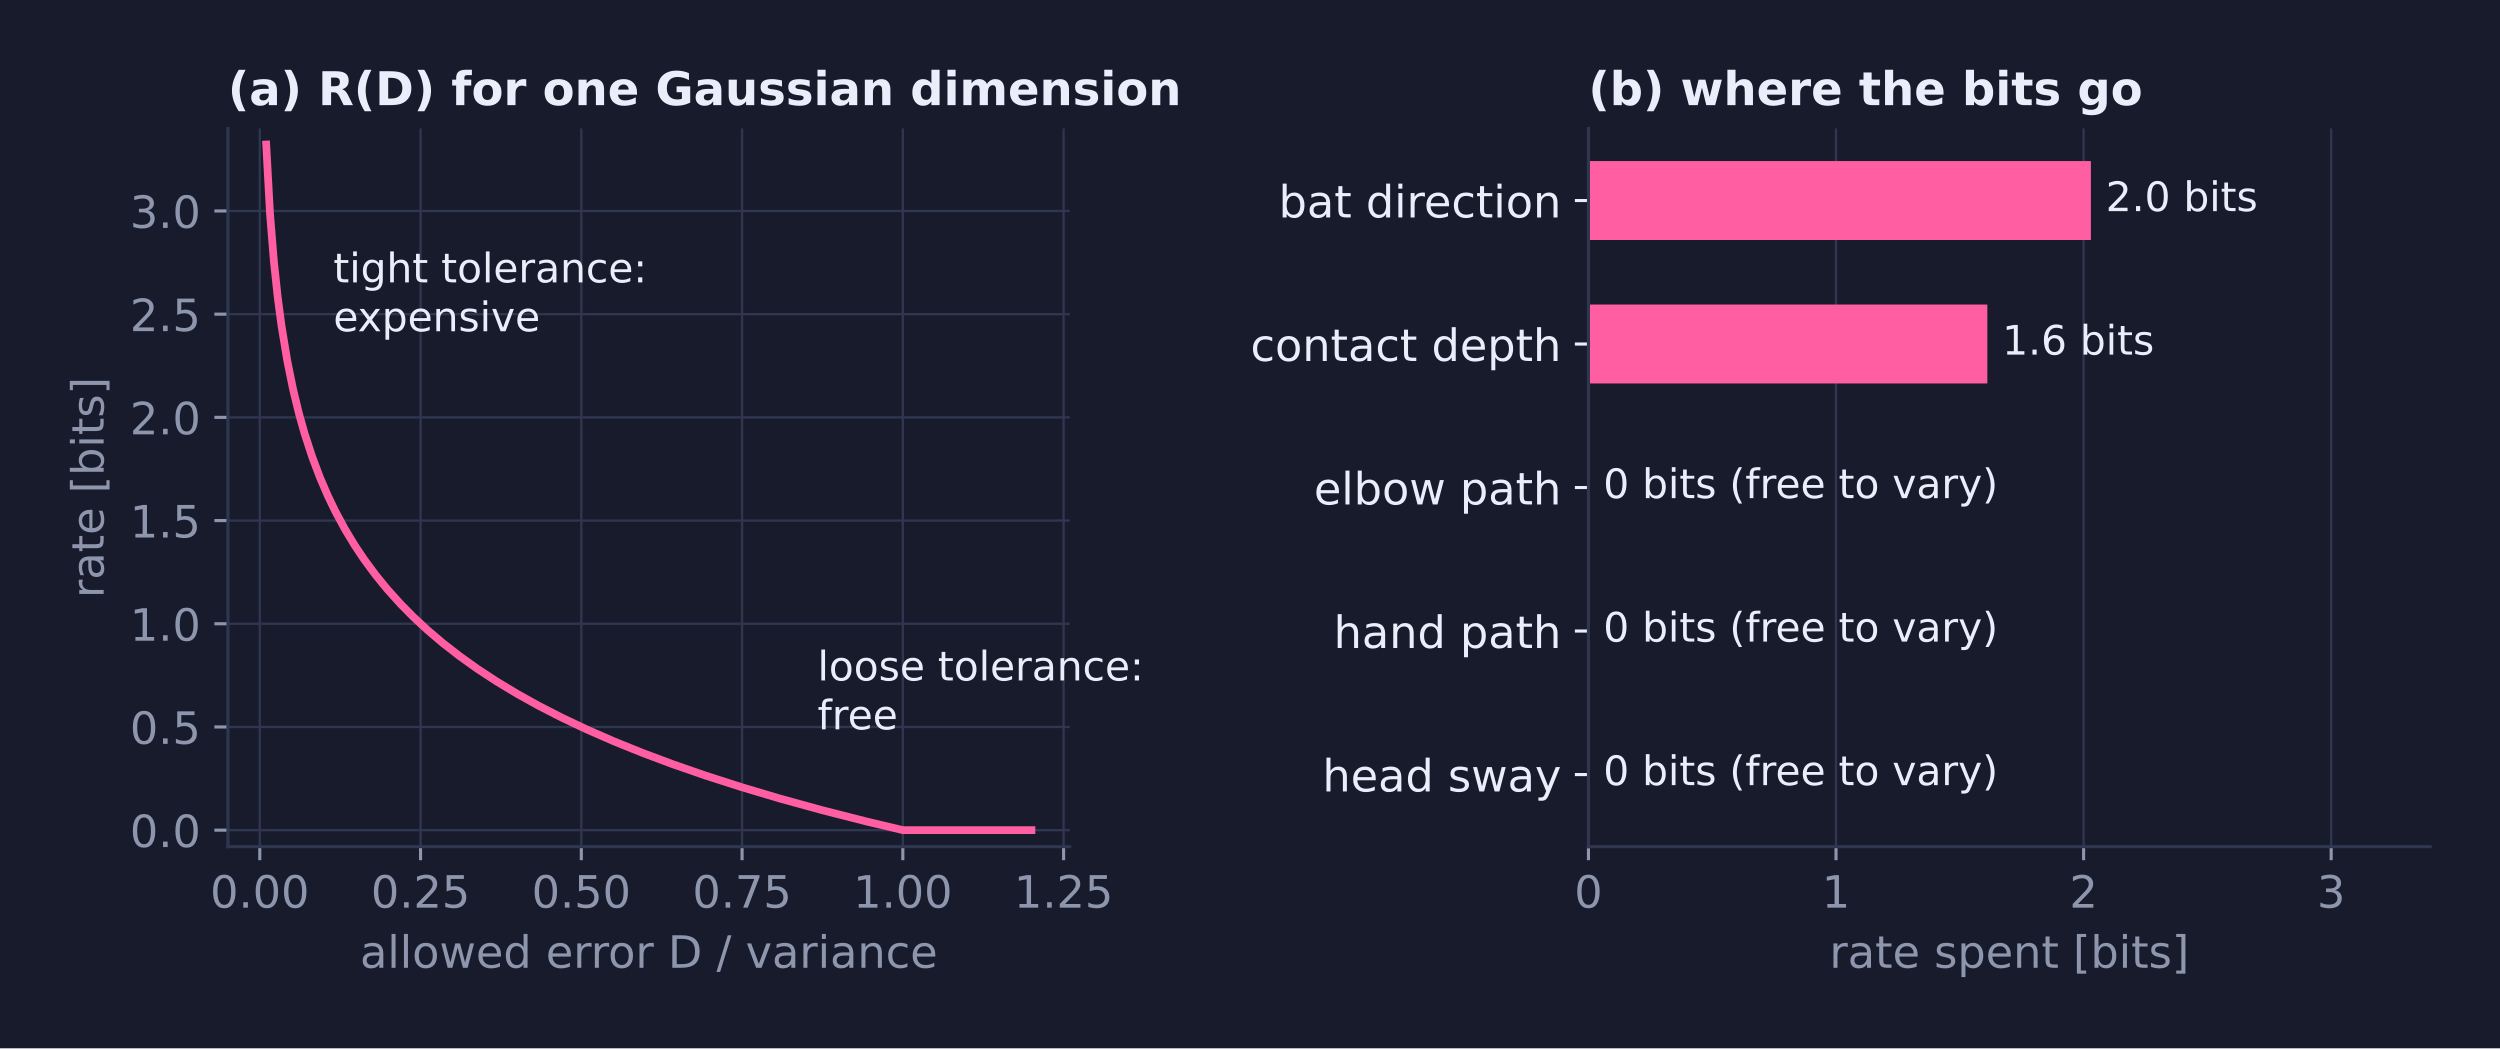
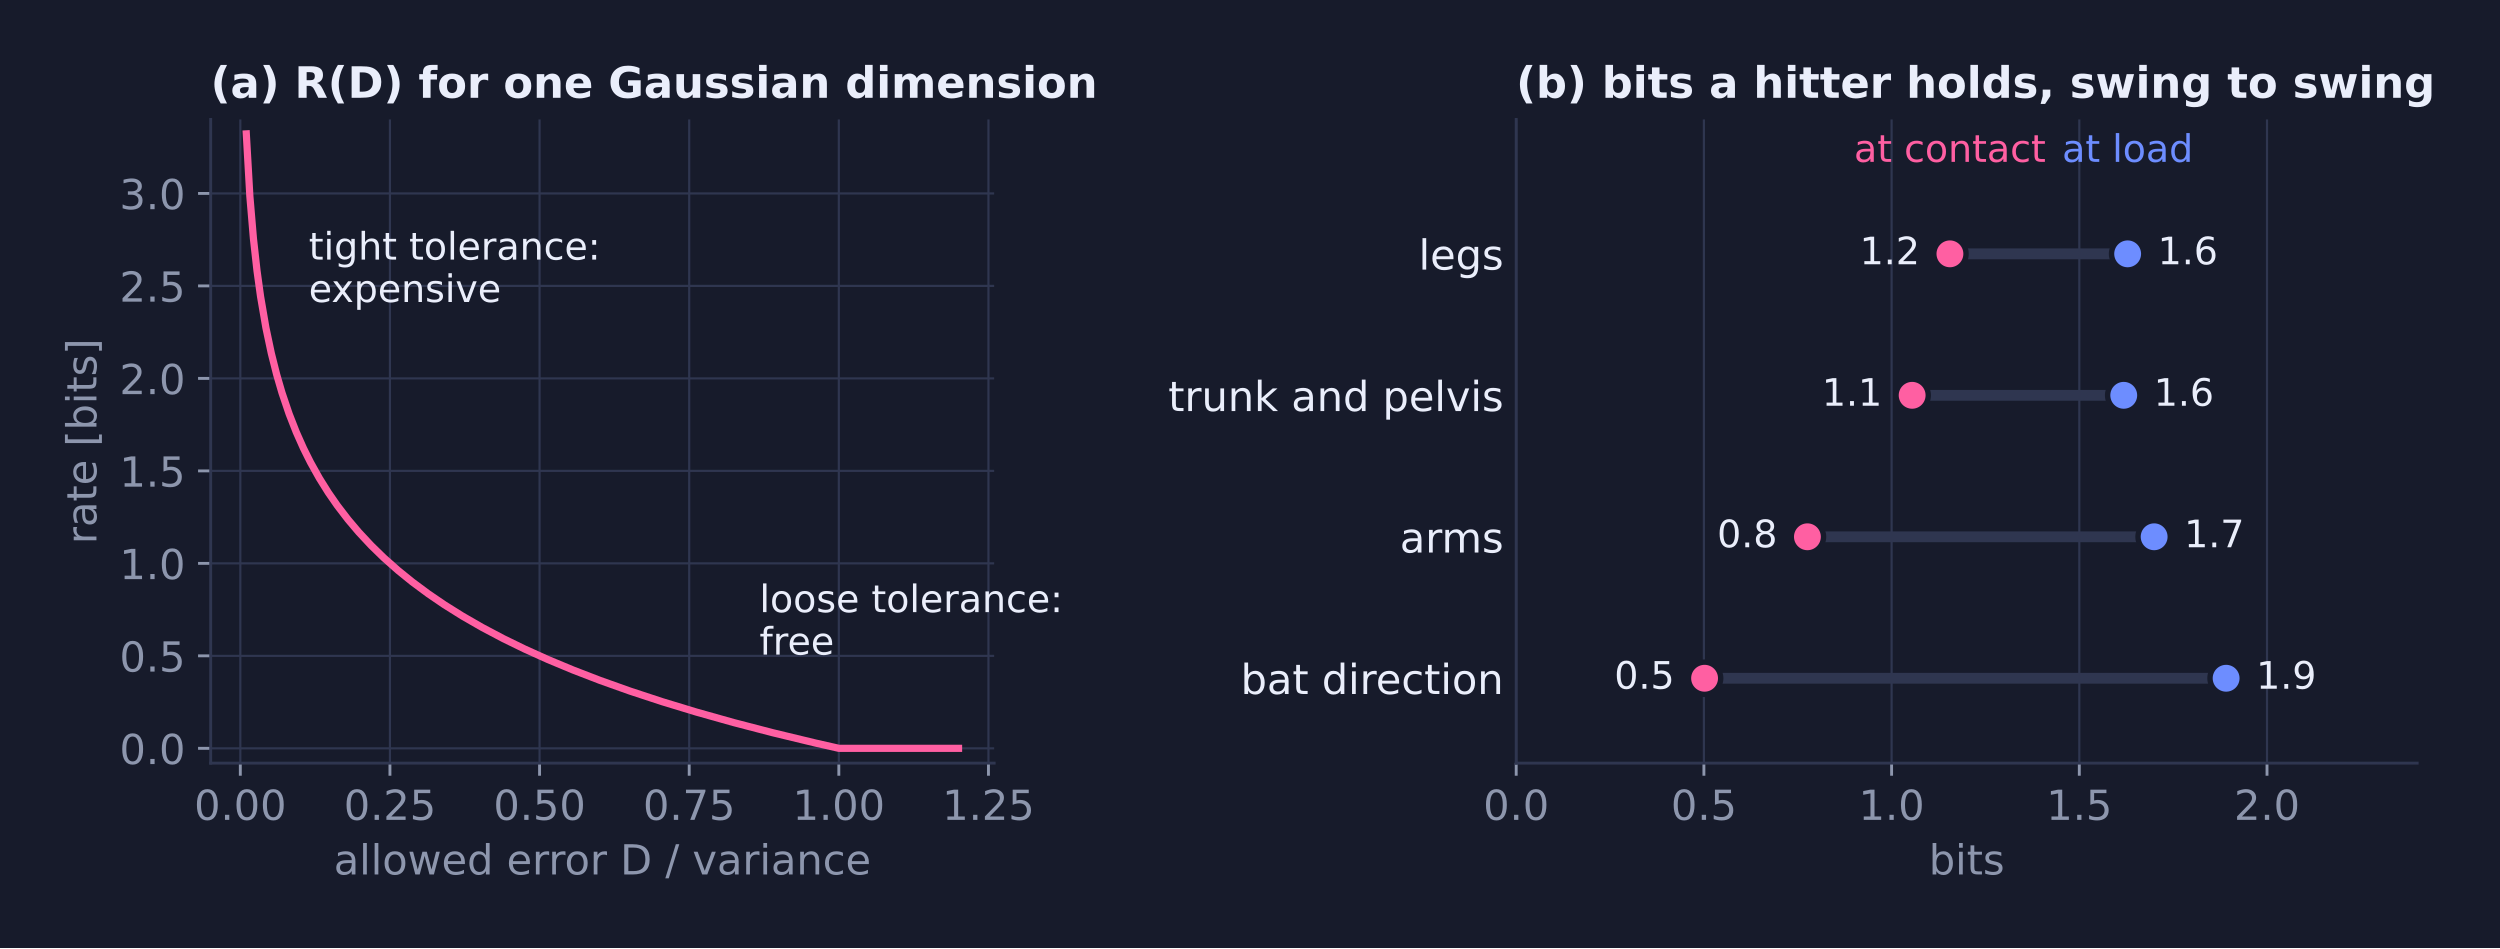
- <svg xmlns="http://www.w3.org/2000/svg" xmlns:xlink="http://www.w3.org/1999/xlink" width="644.768pt" height="270.361pt" viewBox="0 0 644.768 270.361" version="1.1">
+ <svg xmlns="http://www.w3.org/2000/svg" xmlns:xlink="http://www.w3.org/1999/xlink" width="693.185pt" height="262.858pt" viewBox="0 0 693.185 262.858" version="1.1">
  <defs>
    <style type="text/css">*{stroke-linejoin: round; stroke-linecap: butt}</style>
  </defs>
  <g id="figure_1">
    <g id="patch_1">
-       <path d="M 0 270.361  L 644.768 270.361  L 644.768 0  L 0 0  z " style="fill: #171b2b" />
+       <path d="M 0 262.858  L 693.185 262.858  L 693.185 0  L 0 0  z " style="fill: #171b2b" />
    </g>
    <g id="axes_1">
      <g id="patch_2">
-         <path d="M 58.789 218.36  L 275.886 218.36  L 275.886 33.118  L 58.789 33.118  z " style="fill: #171b2b" />
+         <path d="M 58.418 211.598  L 275.65 211.598  L 275.65 33.118  L 58.418 33.118  z " style="fill: #171b2b" />
      </g>
      <g id="matplotlib.axis_1">
        <g id="xtick_1">
          <g id="line2d_1">
-             <path d="M 66.999 218.36  L 66.999 33.118  " clip-path="url(#p227d9be16e)" style="fill: none; stroke: #2f3650; stroke-width: 0.6; stroke-linecap: square" />
+             <path d="M 66.633 211.598  L 66.633 33.118  " clip-path="url(#p377332692f)" style="fill: none; stroke: #2f3650; stroke-width: 0.6; stroke-linecap: square" />
          </g>
          <g id="line2d_2">
            <defs>
-               <path id="m9dddb26ef0" d="M 0 0  L 0 3.5  " style="stroke: #8d96ad; stroke-width: 0.8" />
+               <path id="m74c11b16ba" d="M 0 0  L 0 3.5  " style="stroke: #8d96ad; stroke-width: 0.8" />
            </defs>
            <g>
-               <use xlink:href="#m9dddb26ef0" x="66.999" y="218.36" style="fill: #8d96ad; stroke: #8d96ad; stroke-width: 0.8" />
+               <use xlink:href="#m74c11b16ba" x="66.633" y="211.598" style="fill: #8d96ad; stroke: #8d96ad; stroke-width: 0.8" />
            </g>
          </g>
          <g id="text_1">
-             <text style="font-size: 11.5px; font-family: 'DejaVu Sans'; text-anchor: middle; fill: #8d96ad" x="66.999" y="234.097" transform="rotate(-0 66.99902 234.0973)">0.00</text>
+             <text style="font-size: 11.5px; font-family: 'DejaVu Sans'; text-anchor: middle; fill: #8d96ad" x="66.633" y="227.336" transform="rotate(-0 66.63306 227.3363)">0.00</text>
          </g>
        </g>
        <g id="xtick_2">
          <g id="line2d_3">
-             <path d="M 108.461 218.36  L 108.461 33.118  " clip-path="url(#p227d9be16e)" style="fill: none; stroke: #2f3650; stroke-width: 0.6; stroke-linecap: square" />
+             <path d="M 108.121 211.598  L 108.121 33.118  " clip-path="url(#p377332692f)" style="fill: none; stroke: #2f3650; stroke-width: 0.6; stroke-linecap: square" />
          </g>
          <g id="line2d_4">
            <g>
-               <use xlink:href="#m9dddb26ef0" x="108.461" y="218.36" style="fill: #8d96ad; stroke: #8d96ad; stroke-width: 0.8" />
+               <use xlink:href="#m74c11b16ba" x="108.121" y="211.598" style="fill: #8d96ad; stroke: #8d96ad; stroke-width: 0.8" />
            </g>
          </g>
          <g id="text_2">
-             <text style="font-size: 11.5px; font-family: 'DejaVu Sans'; text-anchor: middle; fill: #8d96ad" x="108.461" y="234.097" transform="rotate(-0 108.4613 234.0973)">0.25</text>
+             <text style="font-size: 11.5px; font-family: 'DejaVu Sans'; text-anchor: middle; fill: #8d96ad" x="108.121" y="227.336" transform="rotate(-0 108.1211 227.3363)">0.25</text>
          </g>
        </g>
        <g id="xtick_3">
          <g id="line2d_5">
-             <path d="M 149.924 218.36  L 149.924 33.118  " clip-path="url(#p227d9be16e)" style="fill: none; stroke: #2f3650; stroke-width: 0.6; stroke-linecap: square" />
+             <path d="M 149.609 211.598  L 149.609 33.118  " clip-path="url(#p377332692f)" style="fill: none; stroke: #2f3650; stroke-width: 0.6; stroke-linecap: square" />
          </g>
          <g id="line2d_6">
            <g>
-               <use xlink:href="#m9dddb26ef0" x="149.924" y="218.36" style="fill: #8d96ad; stroke: #8d96ad; stroke-width: 0.8" />
+               <use xlink:href="#m74c11b16ba" x="149.609" y="211.598" style="fill: #8d96ad; stroke: #8d96ad; stroke-width: 0.8" />
            </g>
          </g>
          <g id="text_3">
-             <text style="font-size: 11.5px; font-family: 'DejaVu Sans'; text-anchor: middle; fill: #8d96ad" x="149.924" y="234.097" transform="rotate(-0 149.9235 234.0973)">0.50</text>
+             <text style="font-size: 11.5px; font-family: 'DejaVu Sans'; text-anchor: middle; fill: #8d96ad" x="149.609" y="227.336" transform="rotate(-0 149.6091 227.3363)">0.50</text>
          </g>
        </g>
        <g id="xtick_4">
          <g id="line2d_7">
-             <path d="M 191.386 218.36  L 191.386 33.118  " clip-path="url(#p227d9be16e)" style="fill: none; stroke: #2f3650; stroke-width: 0.6; stroke-linecap: square" />
+             <path d="M 191.097 211.598  L 191.097 33.118  " clip-path="url(#p377332692f)" style="fill: none; stroke: #2f3650; stroke-width: 0.6; stroke-linecap: square" />
          </g>
          <g id="line2d_8">
            <g>
-               <use xlink:href="#m9dddb26ef0" x="191.386" y="218.36" style="fill: #8d96ad; stroke: #8d96ad; stroke-width: 0.8" />
+               <use xlink:href="#m74c11b16ba" x="191.097" y="211.598" style="fill: #8d96ad; stroke: #8d96ad; stroke-width: 0.8" />
            </g>
          </g>
          <g id="text_4">
-             <text style="font-size: 11.5px; font-family: 'DejaVu Sans'; text-anchor: middle; fill: #8d96ad" x="191.386" y="234.097" transform="rotate(-0 191.3858 234.0973)">0.75</text>
+             <text style="font-size: 11.5px; font-family: 'DejaVu Sans'; text-anchor: middle; fill: #8d96ad" x="191.097" y="227.336" transform="rotate(-0 191.0971 227.3363)">0.75</text>
          </g>
        </g>
        <g id="xtick_5">
          <g id="line2d_9">
-             <path d="M 232.848 218.36  L 232.848 33.118  " clip-path="url(#p227d9be16e)" style="fill: none; stroke: #2f3650; stroke-width: 0.6; stroke-linecap: square" />
+             <path d="M 232.585 211.598  L 232.585 33.118  " clip-path="url(#p377332692f)" style="fill: none; stroke: #2f3650; stroke-width: 0.6; stroke-linecap: square" />
          </g>
          <g id="line2d_10">
            <g>
-               <use xlink:href="#m9dddb26ef0" x="232.848" y="218.36" style="fill: #8d96ad; stroke: #8d96ad; stroke-width: 0.8" />
+               <use xlink:href="#m74c11b16ba" x="232.585" y="211.598" style="fill: #8d96ad; stroke: #8d96ad; stroke-width: 0.8" />
            </g>
          </g>
          <g id="text_5">
-             <text style="font-size: 11.5px; font-family: 'DejaVu Sans'; text-anchor: middle; fill: #8d96ad" x="232.848" y="234.097" transform="rotate(-0 232.8481 234.0973)">1.00</text>
+             <text style="font-size: 11.5px; font-family: 'DejaVu Sans'; text-anchor: middle; fill: #8d96ad" x="232.585" y="227.336" transform="rotate(-0 232.5851 227.3363)">1.00</text>
          </g>
        </g>
        <g id="xtick_6">
          <g id="line2d_11">
-             <path d="M 274.31 218.36  L 274.31 33.118  " clip-path="url(#p227d9be16e)" style="fill: none; stroke: #2f3650; stroke-width: 0.6; stroke-linecap: square" />
+             <path d="M 274.073 211.598  L 274.073 33.118  " clip-path="url(#p377332692f)" style="fill: none; stroke: #2f3650; stroke-width: 0.6; stroke-linecap: square" />
          </g>
          <g id="line2d_12">
            <g>
-               <use xlink:href="#m9dddb26ef0" x="274.31" y="218.36" style="fill: #8d96ad; stroke: #8d96ad; stroke-width: 0.8" />
+               <use xlink:href="#m74c11b16ba" x="274.073" y="211.598" style="fill: #8d96ad; stroke: #8d96ad; stroke-width: 0.8" />
            </g>
          </g>
          <g id="text_6">
-             <text style="font-size: 11.5px; font-family: 'DejaVu Sans'; text-anchor: middle; fill: #8d96ad" x="274.31" y="234.097" transform="rotate(-0 274.3103 234.0973)">1.25</text>
+             <text style="font-size: 11.5px; font-family: 'DejaVu Sans'; text-anchor: middle; fill: #8d96ad" x="274.073" y="227.336" transform="rotate(-0 274.0731 227.3363)">1.25</text>
          </g>
        </g>
        <g id="text_7">
-           <text style="font-size: 11.5px; font-family: 'DejaVu Sans'; text-anchor: middle; fill: #8d96ad" x="167.338" y="249.598" transform="rotate(-0 167.3377 249.5982)">allowed error D / variance</text>
+           <text style="font-size: 11.5px; font-family: 'DejaVu Sans'; text-anchor: middle; fill: #8d96ad" x="167.034" y="242.466" transform="rotate(-0 167.0341 242.4662)">allowed error D / variance</text>
        </g>
      </g>
      <g id="matplotlib.axis_2">
        <g id="ytick_1">
          <g id="line2d_13">
-             <path d="M 58.789 214.102  L 275.886 214.102  " clip-path="url(#p227d9be16e)" style="fill: none; stroke: #2f3650; stroke-width: 0.6; stroke-linecap: square" />
+             <path d="M 58.418 207.495  L 275.65 207.495  " clip-path="url(#p377332692f)" style="fill: none; stroke: #2f3650; stroke-width: 0.6; stroke-linecap: square" />
          </g>
          <g id="line2d_14">
            <defs>
-               <path id="m01d9478f0e" d="M 0 0  L -3.5 0  " style="stroke: #8d96ad; stroke-width: 0.8" />
+               <path id="m82db1cf66a" d="M 0 0  L -3.5 0  " style="stroke: #8d96ad; stroke-width: 0.8" />
            </defs>
            <g>
-               <use xlink:href="#m01d9478f0e" x="58.789" y="214.102" style="fill: #8d96ad; stroke: #8d96ad; stroke-width: 0.8" />
+               <use xlink:href="#m82db1cf66a" x="58.418" y="207.495" style="fill: #8d96ad; stroke: #8d96ad; stroke-width: 0.8" />
            </g>
          </g>
          <g id="text_8">
-             <text style="font-size: 11.5px; font-family: 'DejaVu Sans'; text-anchor: end; fill: #8d96ad" x="51.789" y="218.47" transform="rotate(-0 51.78949 218.4702)">0.0</text>
+             <text style="font-size: 11.5px; font-family: 'DejaVu Sans'; text-anchor: end; fill: #8d96ad" x="51.418" y="211.864" transform="rotate(-0 51.41844 211.8642)">0.0</text>
          </g>
        </g>
        <g id="ytick_2">
          <g id="line2d_15">
-             <path d="M 58.789 187.486  L 275.886 187.486  " clip-path="url(#p227d9be16e)" style="fill: none; stroke: #2f3650; stroke-width: 0.6; stroke-linecap: square" />
+             <path d="M 58.418 181.851  L 275.65 181.851  " clip-path="url(#p377332692f)" style="fill: none; stroke: #2f3650; stroke-width: 0.6; stroke-linecap: square" />
          </g>
          <g id="line2d_16">
            <g>
-               <use xlink:href="#m01d9478f0e" x="58.789" y="187.486" style="fill: #8d96ad; stroke: #8d96ad; stroke-width: 0.8" />
+               <use xlink:href="#m82db1cf66a" x="58.418" y="181.851" style="fill: #8d96ad; stroke: #8d96ad; stroke-width: 0.8" />
            </g>
          </g>
          <g id="text_9">
-             <text style="font-size: 11.5px; font-family: 'DejaVu Sans'; text-anchor: end; fill: #8d96ad" x="51.789" y="191.855" transform="rotate(-0 51.78949 191.855)">0.5</text>
+             <text style="font-size: 11.5px; font-family: 'DejaVu Sans'; text-anchor: end; fill: #8d96ad" x="51.418" y="186.221" transform="rotate(-0 51.41844 186.2206)">0.5</text>
          </g>
        </g>
        <g id="ytick_3">
          <g id="line2d_17">
-             <path d="M 58.789 160.871  L 275.886 160.871  " clip-path="url(#p227d9be16e)" style="fill: none; stroke: #2f3650; stroke-width: 0.6; stroke-linecap: square" />
+             <path d="M 58.418 156.208  L 275.65 156.208  " clip-path="url(#p377332692f)" style="fill: none; stroke: #2f3650; stroke-width: 0.6; stroke-linecap: square" />
          </g>
          <g id="line2d_18">
            <g>
-               <use xlink:href="#m01d9478f0e" x="58.789" y="160.871" style="fill: #8d96ad; stroke: #8d96ad; stroke-width: 0.8" />
+               <use xlink:href="#m82db1cf66a" x="58.418" y="156.208" style="fill: #8d96ad; stroke: #8d96ad; stroke-width: 0.8" />
            </g>
          </g>
          <g id="text_10">
-             <text style="font-size: 11.5px; font-family: 'DejaVu Sans'; text-anchor: end; fill: #8d96ad" x="51.789" y="165.24" transform="rotate(-0 51.78949 165.2398)">1.0</text>
+             <text style="font-size: 11.5px; font-family: 'DejaVu Sans'; text-anchor: end; fill: #8d96ad" x="51.418" y="160.577" transform="rotate(-0 51.41844 160.5769)">1.0</text>
          </g>
        </g>
        <g id="ytick_4">
          <g id="line2d_19">
-             <path d="M 58.789 134.256  L 275.886 134.256  " clip-path="url(#p227d9be16e)" style="fill: none; stroke: #2f3650; stroke-width: 0.6; stroke-linecap: square" />
+             <path d="M 58.418 130.564  L 275.65 130.564  " clip-path="url(#p377332692f)" style="fill: none; stroke: #2f3650; stroke-width: 0.6; stroke-linecap: square" />
          </g>
          <g id="line2d_20">
            <g>
-               <use xlink:href="#m01d9478f0e" x="58.789" y="134.256" style="fill: #8d96ad; stroke: #8d96ad; stroke-width: 0.8" />
+               <use xlink:href="#m82db1cf66a" x="58.418" y="130.564" style="fill: #8d96ad; stroke: #8d96ad; stroke-width: 0.8" />
            </g>
          </g>
          <g id="text_11">
-             <text style="font-size: 11.5px; font-family: 'DejaVu Sans'; text-anchor: end; fill: #8d96ad" x="51.789" y="138.625" transform="rotate(-0 51.78949 138.6246)">1.5</text>
+             <text style="font-size: 11.5px; font-family: 'DejaVu Sans'; text-anchor: end; fill: #8d96ad" x="51.418" y="134.933" transform="rotate(-0 51.41844 134.9332)">1.5</text>
          </g>
        </g>
        <g id="ytick_5">
          <g id="line2d_21">
-             <path d="M 58.789 107.641  L 275.886 107.641  " clip-path="url(#p227d9be16e)" style="fill: none; stroke: #2f3650; stroke-width: 0.6; stroke-linecap: square" />
+             <path d="M 58.418 104.92  L 275.65 104.92  " clip-path="url(#p377332692f)" style="fill: none; stroke: #2f3650; stroke-width: 0.6; stroke-linecap: square" />
          </g>
          <g id="line2d_22">
            <g>
-               <use xlink:href="#m01d9478f0e" x="58.789" y="107.641" style="fill: #8d96ad; stroke: #8d96ad; stroke-width: 0.8" />
+               <use xlink:href="#m82db1cf66a" x="58.418" y="104.92" style="fill: #8d96ad; stroke: #8d96ad; stroke-width: 0.8" />
            </g>
          </g>
          <g id="text_12">
-             <text style="font-size: 11.5px; font-family: 'DejaVu Sans'; text-anchor: end; fill: #8d96ad" x="51.789" y="112.009" transform="rotate(-0 51.78949 112.0094)">2.0</text>
+             <text style="font-size: 11.5px; font-family: 'DejaVu Sans'; text-anchor: end; fill: #8d96ad" x="51.418" y="109.29" transform="rotate(-0 51.41844 109.2895)">2.0</text>
          </g>
        </g>
        <g id="ytick_6">
          <g id="line2d_23">
-             <path d="M 58.789 81.026  L 275.886 81.026  " clip-path="url(#p227d9be16e)" style="fill: none; stroke: #2f3650; stroke-width: 0.6; stroke-linecap: square" />
+             <path d="M 58.418 79.277  L 275.65 79.277  " clip-path="url(#p377332692f)" style="fill: none; stroke: #2f3650; stroke-width: 0.6; stroke-linecap: square" />
          </g>
          <g id="line2d_24">
            <g>
-               <use xlink:href="#m01d9478f0e" x="58.789" y="81.026" style="fill: #8d96ad; stroke: #8d96ad; stroke-width: 0.8" />
+               <use xlink:href="#m82db1cf66a" x="58.418" y="79.277" style="fill: #8d96ad; stroke: #8d96ad; stroke-width: 0.8" />
            </g>
          </g>
          <g id="text_13">
-             <text style="font-size: 11.5px; font-family: 'DejaVu Sans'; text-anchor: end; fill: #8d96ad" x="51.789" y="85.394" transform="rotate(-0 51.78949 85.39416)">2.5</text>
+             <text style="font-size: 11.5px; font-family: 'DejaVu Sans'; text-anchor: end; fill: #8d96ad" x="51.418" y="83.646" transform="rotate(-0 51.41844 83.64585)">2.5</text>
          </g>
        </g>
        <g id="ytick_7">
          <g id="line2d_25">
-             <path d="M 58.789 54.41  L 275.886 54.41  " clip-path="url(#p227d9be16e)" style="fill: none; stroke: #2f3650; stroke-width: 0.6; stroke-linecap: square" />
+             <path d="M 58.418 53.633  L 275.65 53.633  " clip-path="url(#p377332692f)" style="fill: none; stroke: #2f3650; stroke-width: 0.6; stroke-linecap: square" />
          </g>
          <g id="line2d_26">
            <g>
-               <use xlink:href="#m01d9478f0e" x="58.789" y="54.41" style="fill: #8d96ad; stroke: #8d96ad; stroke-width: 0.8" />
+               <use xlink:href="#m82db1cf66a" x="58.418" y="53.633" style="fill: #8d96ad; stroke: #8d96ad; stroke-width: 0.8" />
            </g>
          </g>
          <g id="text_14">
-             <text style="font-size: 11.5px; font-family: 'DejaVu Sans'; text-anchor: end; fill: #8d96ad" x="51.789" y="58.779" transform="rotate(-0 51.78949 58.77895)">3.0</text>
+             <text style="font-size: 11.5px; font-family: 'DejaVu Sans'; text-anchor: end; fill: #8d96ad" x="51.418" y="58.002" transform="rotate(-0 51.41844 58.00217)">3.0</text>
          </g>
        </g>
        <g id="text_15">
-           <text style="font-size: 11.5px; font-family: 'DejaVu Sans'; text-anchor: middle; fill: #8d96ad" x="26.738" y="125.739" transform="rotate(-90 26.7382 125.7391)">rate [bits]</text>
+           <text style="font-size: 11.5px; font-family: 'DejaVu Sans'; text-anchor: middle; fill: #8d96ad" x="26.738" y="122.358" transform="rotate(-90 26.7382 122.3581)">rate [bits]</text>
        </g>
      </g>
      <g id="line2d_27">
-         <path d="M 68.658 37.274  L 69.647 55.237  L 70.636 67.426  L 71.625 76.664  L 72.615 84.105  L 74.099 93.109  L 75.582 100.397  L 77.066 106.52  L 78.55 111.799  L 80.529 117.87  L 82.507 123.111  L 84.486 127.721  L 86.464 131.837  L 88.938 136.43  L 91.411 140.531  L 93.884 144.237  L 96.852 148.257  L 99.82 151.897  L 103.282 155.748  L 106.745 159.247  L 110.207 162.455  L 114.164 165.82  L 118.616 169.283  L 123.068 172.459  L 128.014 175.706  L 133.455 178.985  L 138.896 182.007  L 144.832 185.053  L 151.262 188.101  L 158.187 191.134  L 165.606 194.137  L 173.521 197.102  L 181.93 200.019  L 191.328 203.037  L 201.22 205.977  L 212.102 208.97  L 223.479 211.869  L 232.877 214.102  L 266.018 214.102  L 266.018 214.102  " clip-path="url(#p227d9be16e)" style="fill: none; stroke: #ff5fa2; stroke-width: 2; stroke-linecap: square" />
+         <path d="M 68.293 37.122  L 69.282 54.429  L 70.272 66.174  L 71.262 75.075  L 72.252 82.244  L 73.737 90.919  L 75.222 97.941  L 76.707 103.84  L 78.191 108.927  L 80.171 114.776  L 82.151 119.826  L 84.131 124.268  L 86.111 128.234  L 88.585 132.659  L 91.06 136.61  L 93.535 140.181  L 96.504 144.054  L 99.474 147.561  L 102.939 151.271  L 106.403 154.643  L 110.363 158.155  L 114.322 161.361  L 118.777 164.665  L 123.231 167.698  L 128.181 170.799  L 133.625 173.935  L 139.565 177.078  L 145.504 179.974  L 151.938 182.876  L 158.867 185.765  L 166.292 188.629  L 174.706 191.628  L 183.615 194.558  L 193.019 197.419  L 203.412 200.343  L 214.301 203.177  L 226.18 206.039  L 232.614 207.495  L 265.776 207.495  L 265.776 207.495  " clip-path="url(#p377332692f)" style="fill: none; stroke: #ff5fa2; stroke-width: 2; stroke-linecap: square" />
      </g>
      <g id="patch_3">
-         <path d="M 58.789 218.36  L 58.789 33.118  " style="fill: none; stroke: #2f3650; stroke-width: 0.8; stroke-linejoin: miter; stroke-linecap: square" />
+         <path d="M 58.418 211.598  L 58.418 33.118  " style="fill: none; stroke: #2f3650; stroke-width: 0.8; stroke-linejoin: miter; stroke-linecap: square" />
      </g>
      <g id="patch_4">
-         <path d="M 58.789 218.36  L 275.886 218.36  " style="fill: none; stroke: #2f3650; stroke-width: 0.8; stroke-linejoin: miter; stroke-linecap: square" />
+         <path d="M 58.418 211.598  L 275.65 211.598  " style="fill: none; stroke: #2f3650; stroke-width: 0.8; stroke-linejoin: miter; stroke-linecap: square" />
      </g>
      <g id="text_16">
-         <text style="font-size: 10.5px; font-family: 'DejaVu Sans'; fill: #eaeefb" transform="translate(85.97449 72.82572)">tight tolerance:</text>
-         <text style="font-size: 10.5px; font-family: 'DejaVu Sans'; fill: #eaeefb" transform="translate(85.97449 85.42859)">expensive</text>
+         <text style="font-size: 10.5px; font-family: 'DejaVu Sans'; fill: #eaeefb" transform="translate(85.61163 71.98042)">tight tolerance:</text>
+         <text style="font-size: 10.5px; font-family: 'DejaVu Sans'; fill: #eaeefb" transform="translate(85.61163 83.73812)">expensive</text>
      </g>
      <g id="text_17">
-         <text style="font-size: 10.5px; font-family: 'DejaVu Sans'; fill: #eaeefb" transform="translate(210.8481 175.4987)">loose tolerance:</text>
-         <text style="font-size: 10.5px; font-family: 'DejaVu Sans'; fill: #eaeefb" transform="translate(210.8481 188.1016)">free</text>
+         <text style="font-size: 10.5px; font-family: 'DejaVu Sans'; fill: #eaeefb" transform="translate(210.5851 169.7374)">loose tolerance:</text>
+         <text style="font-size: 10.5px; font-family: 'DejaVu Sans'; fill: #eaeefb" transform="translate(210.5851 181.4951)">free</text>
      </g>
      <g id="text_18">
-         <text style="font-weight: 700; font-size: 12px; font-family: 'DejaVu Sans'; text-anchor: start; fill: #eaeefb" x="58.789" y="27.118" transform="rotate(-0 58.78949 27.11812)">(a) R(D) for one Gaussian dimension</text>
+         <text style="font-weight: 700; font-size: 12px; font-family: 'DejaVu Sans'; text-anchor: start; fill: #eaeefb" x="58.418" y="27.118" transform="rotate(-0 58.41844 27.11812)">(a) R(D) for one Gaussian dimension</text>
      </g>
    </g>
    <g id="axes_2">
      <g id="patch_5">
-         <path d="M 409.672 218.36  L 626.768 218.36  L 626.768 33.118  L 409.672 33.118  z " style="fill: #171b2b" />
+         <path d="M 420.403 211.598  L 670.218 211.598  L 670.218 33.118  L 420.403 33.118  z " style="fill: #171b2b" />
      </g>
      <g id="matplotlib.axis_3">
        <g id="xtick_7">
          <g id="line2d_28">
-             <path d="M 409.672 218.36  L 409.672 33.118  " clip-path="url(#p80ffcf252c)" style="fill: none; stroke: #2f3650; stroke-width: 0.6; stroke-linecap: square" />
+             <path d="M 420.403 211.598  L 420.403 33.118  " clip-path="url(#p20d1d4330e)" style="fill: none; stroke: #2f3650; stroke-width: 0.6; stroke-linecap: square" />
          </g>
          <g id="line2d_29">
            <g>
-               <use xlink:href="#m9dddb26ef0" x="409.672" y="218.36" style="fill: #8d96ad; stroke: #8d96ad; stroke-width: 0.8" />
+               <use xlink:href="#m74c11b16ba" x="420.403" y="211.598" style="fill: #8d96ad; stroke: #8d96ad; stroke-width: 0.8" />
            </g>
          </g>
          <g id="text_19">
-             <text style="font-size: 11.5px; font-family: 'DejaVu Sans'; text-anchor: middle; fill: #8d96ad" x="409.672" y="234.097" transform="rotate(-0 409.6718 234.0973)">0</text>
+             <text style="font-size: 11.5px; font-family: 'DejaVu Sans'; text-anchor: middle; fill: #8d96ad" x="420.403" y="227.336" transform="rotate(-0 420.4025 227.3363)">0.0</text>
          </g>
        </g>
        <g id="xtick_8">
          <g id="line2d_30">
-             <path d="M 473.524 218.36  L 473.524 33.118  " clip-path="url(#p80ffcf252c)" style="fill: none; stroke: #2f3650; stroke-width: 0.6; stroke-linecap: square" />
+             <path d="M 472.447 211.598  L 472.447 33.118  " clip-path="url(#p20d1d4330e)" style="fill: none; stroke: #2f3650; stroke-width: 0.6; stroke-linecap: square" />
          </g>
          <g id="line2d_31">
            <g>
-               <use xlink:href="#m9dddb26ef0" x="473.524" y="218.36" style="fill: #8d96ad; stroke: #8d96ad; stroke-width: 0.8" />
+               <use xlink:href="#m74c11b16ba" x="472.447" y="211.598" style="fill: #8d96ad; stroke: #8d96ad; stroke-width: 0.8" />
            </g>
          </g>
          <g id="text_20">
-             <text style="font-size: 11.5px; font-family: 'DejaVu Sans'; text-anchor: middle; fill: #8d96ad" x="473.524" y="234.097" transform="rotate(-0 473.5237 234.0973)">1</text>
+             <text style="font-size: 11.5px; font-family: 'DejaVu Sans'; text-anchor: middle; fill: #8d96ad" x="472.447" y="227.336" transform="rotate(-0 472.4475 227.3363)">0.5</text>
          </g>
        </g>
        <g id="xtick_9">
          <g id="line2d_32">
-             <path d="M 537.376 218.36  L 537.376 33.118  " clip-path="url(#p80ffcf252c)" style="fill: none; stroke: #2f3650; stroke-width: 0.6; stroke-linecap: square" />
+             <path d="M 524.492 211.598  L 524.492 33.118  " clip-path="url(#p20d1d4330e)" style="fill: none; stroke: #2f3650; stroke-width: 0.6; stroke-linecap: square" />
          </g>
          <g id="line2d_33">
            <g>
-               <use xlink:href="#m9dddb26ef0" x="537.376" y="218.36" style="fill: #8d96ad; stroke: #8d96ad; stroke-width: 0.8" />
+               <use xlink:href="#m74c11b16ba" x="524.492" y="211.598" style="fill: #8d96ad; stroke: #8d96ad; stroke-width: 0.8" />
            </g>
          </g>
          <g id="text_21">
-             <text style="font-size: 11.5px; font-family: 'DejaVu Sans'; text-anchor: middle; fill: #8d96ad" x="537.376" y="234.097" transform="rotate(-0 537.3756 234.0973)">2</text>
+             <text style="font-size: 11.5px; font-family: 'DejaVu Sans'; text-anchor: middle; fill: #8d96ad" x="524.492" y="227.336" transform="rotate(-0 524.4925 227.3363)">1.0</text>
          </g>
        </g>
        <g id="xtick_10">
          <g id="line2d_34">
-             <path d="M 601.227 218.36  L 601.227 33.118  " clip-path="url(#p80ffcf252c)" style="fill: none; stroke: #2f3650; stroke-width: 0.6; stroke-linecap: square" />
+             <path d="M 576.537 211.598  L 576.537 33.118  " clip-path="url(#p20d1d4330e)" style="fill: none; stroke: #2f3650; stroke-width: 0.6; stroke-linecap: square" />
          </g>
          <g id="line2d_35">
            <g>
-               <use xlink:href="#m9dddb26ef0" x="601.227" y="218.36" style="fill: #8d96ad; stroke: #8d96ad; stroke-width: 0.8" />
+               <use xlink:href="#m74c11b16ba" x="576.537" y="211.598" style="fill: #8d96ad; stroke: #8d96ad; stroke-width: 0.8" />
            </g>
          </g>
          <g id="text_22">
-             <text style="font-size: 11.5px; font-family: 'DejaVu Sans'; text-anchor: middle; fill: #8d96ad" x="601.227" y="234.097" transform="rotate(-0 601.2275 234.0973)">3</text>
-           </g>
-         </g>
-         <g id="text_23">
-           <text style="font-size: 11.5px; font-family: 'DejaVu Sans'; text-anchor: middle; fill: #8d96ad" x="518.22" y="249.598" transform="rotate(-0 518.22 249.5982)">rate spent [bits]</text>
+             <text style="font-size: 11.5px; font-family: 'DejaVu Sans'; text-anchor: middle; fill: #8d96ad" x="576.537" y="227.336" transform="rotate(-0 576.5375 227.3363)">1.5</text>
+           </g>
+         </g>
+         <g id="xtick_11">
+           <g id="line2d_36">
+             <path d="M 628.582 211.598  L 628.582 33.118  " clip-path="url(#p20d1d4330e)" style="fill: none; stroke: #2f3650; stroke-width: 0.6; stroke-linecap: square" />
+           </g>
+           <g id="line2d_37">
+             <g>
+               <use xlink:href="#m74c11b16ba" x="628.582" y="211.598" style="fill: #8d96ad; stroke: #8d96ad; stroke-width: 0.8" />
+             </g>
+           </g>
+           <g id="text_23">
+             <text style="font-size: 11.5px; font-family: 'DejaVu Sans'; text-anchor: middle; fill: #8d96ad" x="628.582" y="227.336" transform="rotate(-0 628.5824 227.3363)">2.0</text>
+           </g>
+         </g>
+         <g id="text_24">
+           <text style="font-size: 11.5px; font-family: 'DejaVu Sans'; text-anchor: middle; fill: #8d96ad" x="545.31" y="242.466" transform="rotate(-0 545.3105 242.4662)">bits</text>
        </g>
      </g>
      <g id="matplotlib.axis_4">
        <g id="ytick_8">
-           <g id="line2d_36">
-             <defs>
-               <path id="m8bcba09f4c" d="M 0 0  L -3.5 0  " style="stroke: #eaeefb; stroke-width: 0.8" />
-             </defs>
-             <g>
-               <use xlink:href="#m8bcba09f4c" x="409.672" y="51.716" style="fill: #eaeefb; stroke: #eaeefb; stroke-width: 0.8" />
-             </g>
-           </g>
-           <g id="text_24">
-             <text style="font-size: 11.5px; font-family: 'DejaVu Sans'; text-anchor: end; fill: #eaeefb" x="402.672" y="56.085" transform="rotate(-0 402.6718 56.08544)">bat direction</text>
+           <g id="line2d_38" />
+           <g id="text_25">
+             <text style="font-size: 11.5px; font-family: 'DejaVu Sans'; text-anchor: end; fill: #eaeefb" x="416.903" y="74.752" transform="rotate(-0 416.9025 74.75228)">legs</text>
          </g>
        </g>
        <g id="ytick_9">
-           <g id="line2d_37">
-             <g>
-               <use xlink:href="#m8bcba09f4c" x="409.672" y="88.728" style="fill: #eaeefb; stroke: #eaeefb; stroke-width: 0.8" />
-             </g>
-           </g>
-           <g id="text_25">
-             <text style="font-size: 11.5px; font-family: 'DejaVu Sans'; text-anchor: end; fill: #eaeefb" x="402.672" y="93.097" transform="rotate(-0 402.6718 93.0968)">contact depth</text>
+           <g id="line2d_39" />
+           <g id="text_26">
+             <text style="font-size: 11.5px; font-family: 'DejaVu Sans'; text-anchor: end; fill: #eaeefb" x="416.903" y="113.979" transform="rotate(-0 416.9025 113.9787)">trunk and pelvis</text>
          </g>
        </g>
        <g id="ytick_10">
-           <g id="line2d_38">
-             <g>
-               <use xlink:href="#m8bcba09f4c" x="409.672" y="125.739" style="fill: #eaeefb; stroke: #eaeefb; stroke-width: 0.8" />
-             </g>
-           </g>
-           <g id="text_26">
-             <text style="font-size: 11.5px; font-family: 'DejaVu Sans'; text-anchor: end; fill: #eaeefb" x="402.672" y="130.108" transform="rotate(-0 402.6718 130.1082)">elbow path</text>
+           <g id="line2d_40" />
+           <g id="text_27">
+             <text style="font-size: 11.5px; font-family: 'DejaVu Sans'; text-anchor: end; fill: #eaeefb" x="416.903" y="153.205" transform="rotate(-0 416.9025 153.205)">arms</text>
          </g>
        </g>
        <g id="ytick_11">
-           <g id="line2d_39">
-             <g>
-               <use xlink:href="#m8bcba09f4c" x="409.672" y="162.75" style="fill: #eaeefb; stroke: #eaeefb; stroke-width: 0.8" />
-             </g>
-           </g>
-           <g id="text_27">
-             <text style="font-size: 11.5px; font-family: 'DejaVu Sans'; text-anchor: end; fill: #eaeefb" x="402.672" y="167.12" transform="rotate(-0 402.6718 167.1195)">hand path</text>
-           </g>
-         </g>
-         <g id="ytick_12">
-           <g id="line2d_40">
-             <g>
-               <use xlink:href="#m8bcba09f4c" x="409.672" y="199.762" style="fill: #eaeefb; stroke: #eaeefb; stroke-width: 0.8" />
-             </g>
-           </g>
+           <g id="line2d_41" />
          <g id="text_28">
-             <text style="font-size: 11.5px; font-family: 'DejaVu Sans'; text-anchor: end; fill: #eaeefb" x="402.672" y="204.131" transform="rotate(-0 402.6718 204.1309)">head sway</text>
-           </g>
-         </g>
+             <text style="font-size: 11.5px; font-family: 'DejaVu Sans'; text-anchor: end; fill: #eaeefb" x="416.903" y="192.431" transform="rotate(-0 416.9025 192.4314)">bat direction</text>
+           </g>
+         </g>
+       </g>
+       <g id="line2d_42">
+         <path d="M 540.664 70.383  L 589.942 70.383  " clip-path="url(#p20d1d4330e)" style="fill: none; stroke: #2f3650; stroke-width: 3; stroke-linecap: square" />
+       </g>
+       <g id="line2d_43">
+         <path d="M 530.189 109.61  L 588.858 109.61  " clip-path="url(#p20d1d4330e)" style="fill: none; stroke: #2f3650; stroke-width: 3; stroke-linecap: square" />
+       </g>
+       <g id="line2d_44">
+         <path d="M 501.149 148.836  L 597.288 148.836  " clip-path="url(#p20d1d4330e)" style="fill: none; stroke: #2f3650; stroke-width: 3; stroke-linecap: square" />
+       </g>
+       <g id="line2d_45">
+         <path d="M 472.636 188.062  L 617.246 188.062  " clip-path="url(#p20d1d4330e)" style="fill: none; stroke: #2f3650; stroke-width: 3; stroke-linecap: square" />
      </g>
      <g id="patch_6">
-         <path d="M 409.672 61.894  L 539.256 61.894  L 539.256 41.538  L 409.672 41.538  z " clip-path="url(#p80ffcf252c)" style="fill: #ff5fa2" />
+         <path d="M 420.403 211.598  L 420.403 33.118  " style="fill: none; stroke: #2f3650; stroke-width: 0.8; stroke-linejoin: miter; stroke-linecap: square" />
      </g>
      <g id="patch_7">
-         <path d="M 409.672 98.906  L 512.55 98.906  L 512.55 78.55  L 409.672 78.55  z " clip-path="url(#p80ffcf252c)" style="fill: #ff5fa2" />
-       </g>
-       <g id="patch_8">
-         <path d="M 409.672 135.917  L 409.672 135.917  L 409.672 115.561  L 409.672 115.561  z " clip-path="url(#p80ffcf252c)" style="fill: #6d8dff" />
-       </g>
-       <g id="patch_9">
-         <path d="M 409.672 172.929  L 409.672 172.929  L 409.672 152.572  L 409.672 152.572  z " clip-path="url(#p80ffcf252c)" style="fill: #6d8dff" />
-       </g>
-       <g id="patch_10">
-         <path d="M 409.672 209.94  L 409.672 209.94  L 409.672 189.584  L 409.672 189.584  z " clip-path="url(#p80ffcf252c)" style="fill: #6d8dff" />
-       </g>
-       <g id="patch_11">
-         <path d="M 409.672 218.36  L 409.672 33.118  " style="fill: none; stroke: #2f3650; stroke-width: 0.8; stroke-linejoin: miter; stroke-linecap: square" />
-       </g>
-       <g id="patch_12">
-         <path d="M 409.672 218.36  L 626.768 218.36  " style="fill: none; stroke: #2f3650; stroke-width: 0.8; stroke-linejoin: miter; stroke-linecap: square" />
+         <path d="M 420.403 211.598  L 670.218 211.598  " style="fill: none; stroke: #2f3650; stroke-width: 0.8; stroke-linejoin: miter; stroke-linecap: square" />
+       </g>
+       <g id="PathCollection_1">
+         <defs>
+           <path id="me4f81dae1a" d="M 0 4.472  C 1.186 4.472 2.324 4.001 3.162 3.162  C 4.001 2.324 4.472 1.186 4.472 0  C 4.472 -1.186 4.001 -2.324 3.162 -3.162  C 2.324 -4.001 1.186 -4.472 0 -4.472  C -1.186 -4.472 -2.324 -4.001 -3.162 -3.162  C -4.001 -2.324 -4.472 -1.186 -4.472 0  C -4.472 1.186 -4.001 2.324 -3.162 3.162  C -2.324 4.001 -1.186 4.472 0 4.472  z " style="stroke: #171b2b; stroke-width: 1.5" />
+         </defs>
+         <g clip-path="url(#p20d1d4330e)">
+           <use xlink:href="#me4f81dae1a" x="589.942" y="70.383" style="fill: #6d8dff; stroke: #171b2b; stroke-width: 1.5" />
+         </g>
+       </g>
+       <g id="PathCollection_2">
+         <defs>
+           <path id="mbc3dcb1559" d="M 0 4.472  C 1.186 4.472 2.324 4.001 3.162 3.162  C 4.001 2.324 4.472 1.186 4.472 0  C 4.472 -1.186 4.001 -2.324 3.162 -3.162  C 2.324 -4.001 1.186 -4.472 0 -4.472  C -1.186 -4.472 -2.324 -4.001 -3.162 -3.162  C -4.001 -2.324 -4.472 -1.186 -4.472 0  C -4.472 1.186 -4.001 2.324 -3.162 3.162  C -2.324 4.001 -1.186 4.472 0 4.472  z " style="stroke: #171b2b; stroke-width: 1.5" />
+         </defs>
+         <g clip-path="url(#p20d1d4330e)">
+           <use xlink:href="#mbc3dcb1559" x="540.664" y="70.383" style="fill: #ff5fa2; stroke: #171b2b; stroke-width: 1.5" />
+         </g>
      </g>
      <g id="text_29">
-         <text style="font-size: 10.5px; font-family: 'DejaVu Sans'; text-anchor: start; fill: #eaeefb" x="543.087" y="54.444" transform="rotate(-0 543.087 54.44428)">2.0 bits</text>
+         <text style="font-size: 10.5px; font-family: 'DejaVu Sans'; text-anchor: end; fill: #eaeefb" x="532.337" y="73.281" transform="rotate(-0 532.3367 73.28052)">1.2</text>
      </g>
      <g id="text_30">
-         <text style="font-size: 10.5px; font-family: 'DejaVu Sans'; text-anchor: start; fill: #eaeefb" x="516.381" y="91.456" transform="rotate(-0 516.3809 91.45565)">1.6 bits</text>
+         <text style="font-size: 10.5px; font-family: 'DejaVu Sans'; text-anchor: start; fill: #eaeefb" x="598.27" y="73.281" transform="rotate(-0 598.2696 73.28052)">1.6</text>
+       </g>
+       <g id="PathCollection_3">
+         <g clip-path="url(#p20d1d4330e)">
+           <use xlink:href="#me4f81dae1a" x="588.858" y="109.61" style="fill: #6d8dff; stroke: #171b2b; stroke-width: 1.5" />
+         </g>
+       </g>
+       <g id="PathCollection_4">
+         <g clip-path="url(#p20d1d4330e)">
+           <use xlink:href="#mbc3dcb1559" x="530.189" y="109.61" style="fill: #ff5fa2; stroke: #171b2b; stroke-width: 1.5" />
+         </g>
      </g>
      <g id="text_31">
-         <text style="font-size: 10.5px; font-family: 'DejaVu Sans'; text-anchor: start; fill: #eaeefb" x="413.503" y="128.467" transform="rotate(-0 413.5029 128.467)">0 bits (free to vary)</text>
+         <text style="font-size: 10.5px; font-family: 'DejaVu Sans'; text-anchor: end; fill: #eaeefb" x="521.862" y="112.507" transform="rotate(-0 521.8617 112.5069)">1.1</text>
      </g>
      <g id="text_32">
-         <text style="font-size: 10.5px; font-family: 'DejaVu Sans'; text-anchor: start; fill: #eaeefb" x="413.503" y="165.478" transform="rotate(-0 413.5029 165.4784)">0 bits (free to vary)</text>
+         <text style="font-size: 10.5px; font-family: 'DejaVu Sans'; text-anchor: start; fill: #eaeefb" x="597.186" y="112.507" transform="rotate(-0 597.1857 112.5069)">1.6</text>
+       </g>
+       <g id="PathCollection_5">
+         <g clip-path="url(#p20d1d4330e)">
+           <use xlink:href="#me4f81dae1a" x="597.288" y="148.836" style="fill: #6d8dff; stroke: #171b2b; stroke-width: 1.5" />
+         </g>
+       </g>
+       <g id="PathCollection_6">
+         <g clip-path="url(#p20d1d4330e)">
+           <use xlink:href="#mbc3dcb1559" x="501.149" y="148.836" style="fill: #ff5fa2; stroke: #171b2b; stroke-width: 1.5" />
+         </g>
      </g>
      <g id="text_33">
-         <text style="font-size: 10.5px; font-family: 'DejaVu Sans'; text-anchor: start; fill: #eaeefb" x="413.503" y="202.49" transform="rotate(-0 413.5029 202.4897)">0 bits (free to vary)</text>
+         <text style="font-size: 10.5px; font-family: 'DejaVu Sans'; text-anchor: end; fill: #eaeefb" x="492.822" y="151.733" transform="rotate(-0 492.822 151.7333)">0.8</text>
      </g>
      <g id="text_34">
-         <text style="font-weight: 700; font-size: 12px; font-family: 'DejaVu Sans'; text-anchor: start; fill: #eaeefb" x="409.672" y="27.118" transform="rotate(-0 409.6718 27.11812)">(b) where the bits go</text>
+         <text style="font-size: 10.5px; font-family: 'DejaVu Sans'; text-anchor: start; fill: #eaeefb" x="605.615" y="151.733" transform="rotate(-0 605.6153 151.7333)">1.7</text>
+       </g>
+       <g id="PathCollection_7">
+         <g clip-path="url(#p20d1d4330e)">
+           <use xlink:href="#me4f81dae1a" x="617.246" y="188.062" style="fill: #6d8dff; stroke: #171b2b; stroke-width: 1.5" />
+         </g>
+       </g>
+       <g id="PathCollection_8">
+         <g clip-path="url(#p20d1d4330e)">
+           <use xlink:href="#mbc3dcb1559" x="472.636" y="188.062" style="fill: #ff5fa2; stroke: #171b2b; stroke-width: 1.5" />
+         </g>
+       </g>
+       <g id="text_35">
+         <text style="font-size: 10.5px; font-family: 'DejaVu Sans'; text-anchor: end; fill: #eaeefb" x="464.309" y="190.96" transform="rotate(-0 464.3092 190.9596)">0.5</text>
+       </g>
+       <g id="text_36">
+         <text style="font-size: 10.5px; font-family: 'DejaVu Sans'; text-anchor: start; fill: #eaeefb" x="625.573" y="190.96" transform="rotate(-0 625.5731 190.9596)">1.9</text>
+       </g>
+       <g id="text_37">
+         <text style="font-size: 10.5px; font-family: 'DejaVu Sans'; text-anchor: middle; fill: #6d8dff" x="589.942" y="44.886" transform="rotate(-0 589.9424 44.88604)">at load</text>
+       </g>
+       <g id="text_38">
+         <text style="font-size: 10.5px; font-family: 'DejaVu Sans'; text-anchor: middle; fill: #ff5fa2" x="540.664" y="44.886" transform="rotate(-0 540.6639 44.88604)">at contact</text>
+       </g>
+       <g id="text_39">
+         <text style="font-weight: 700; font-size: 12px; font-family: 'DejaVu Sans'; text-anchor: start; fill: #eaeefb" x="420.403" y="27.118" transform="rotate(-0 420.4025 27.11812)">(b) bits a hitter holds, swing to swing</text>
      </g>
    </g>
  </g>
  <defs>
-     <clipPath id="p227d9be16e">
-       <rect x="58.789" y="33.118" width="217.096" height="185.242" />
+     <clipPath id="p377332692f">
+       <rect x="58.418" y="33.118" width="217.231" height="178.48" />
    </clipPath>
-     <clipPath id="p80ffcf252c">
-       <rect x="409.672" y="33.118" width="217.096" height="185.242" />
+     <clipPath id="p20d1d4330e">
+       <rect x="420.403" y="33.118" width="249.816" height="178.48" />
    </clipPath>
  </defs>
</svg>
